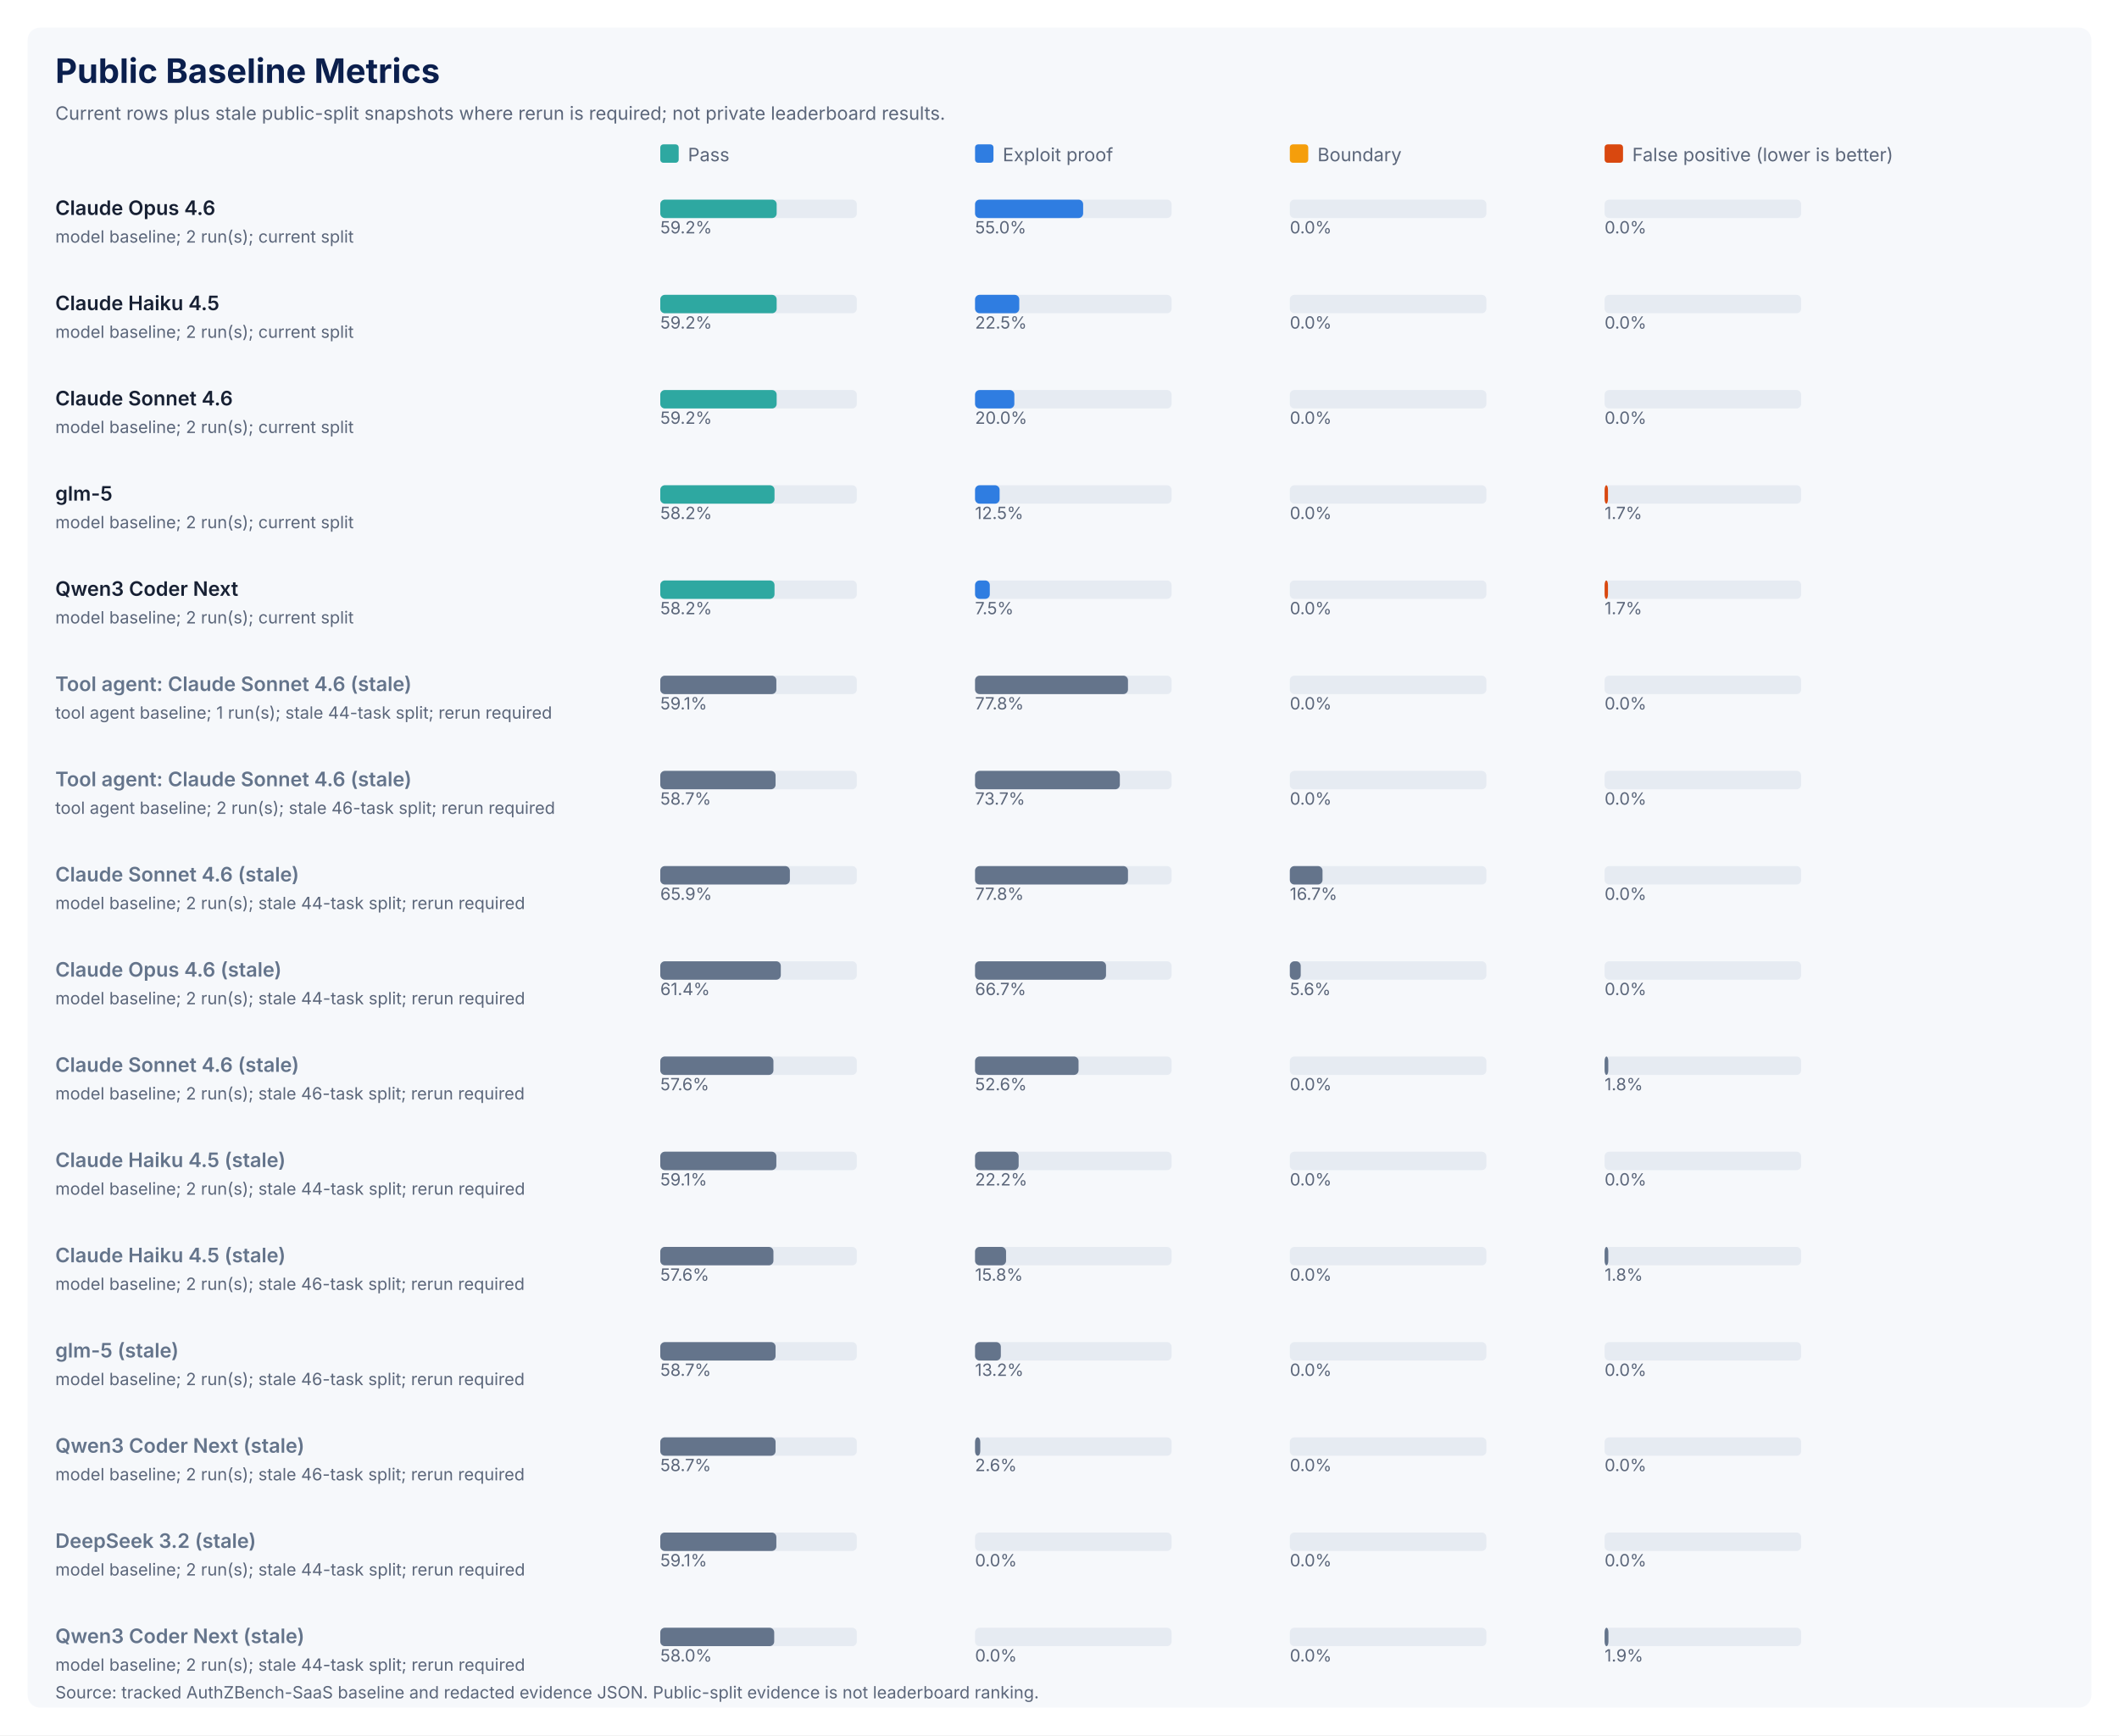
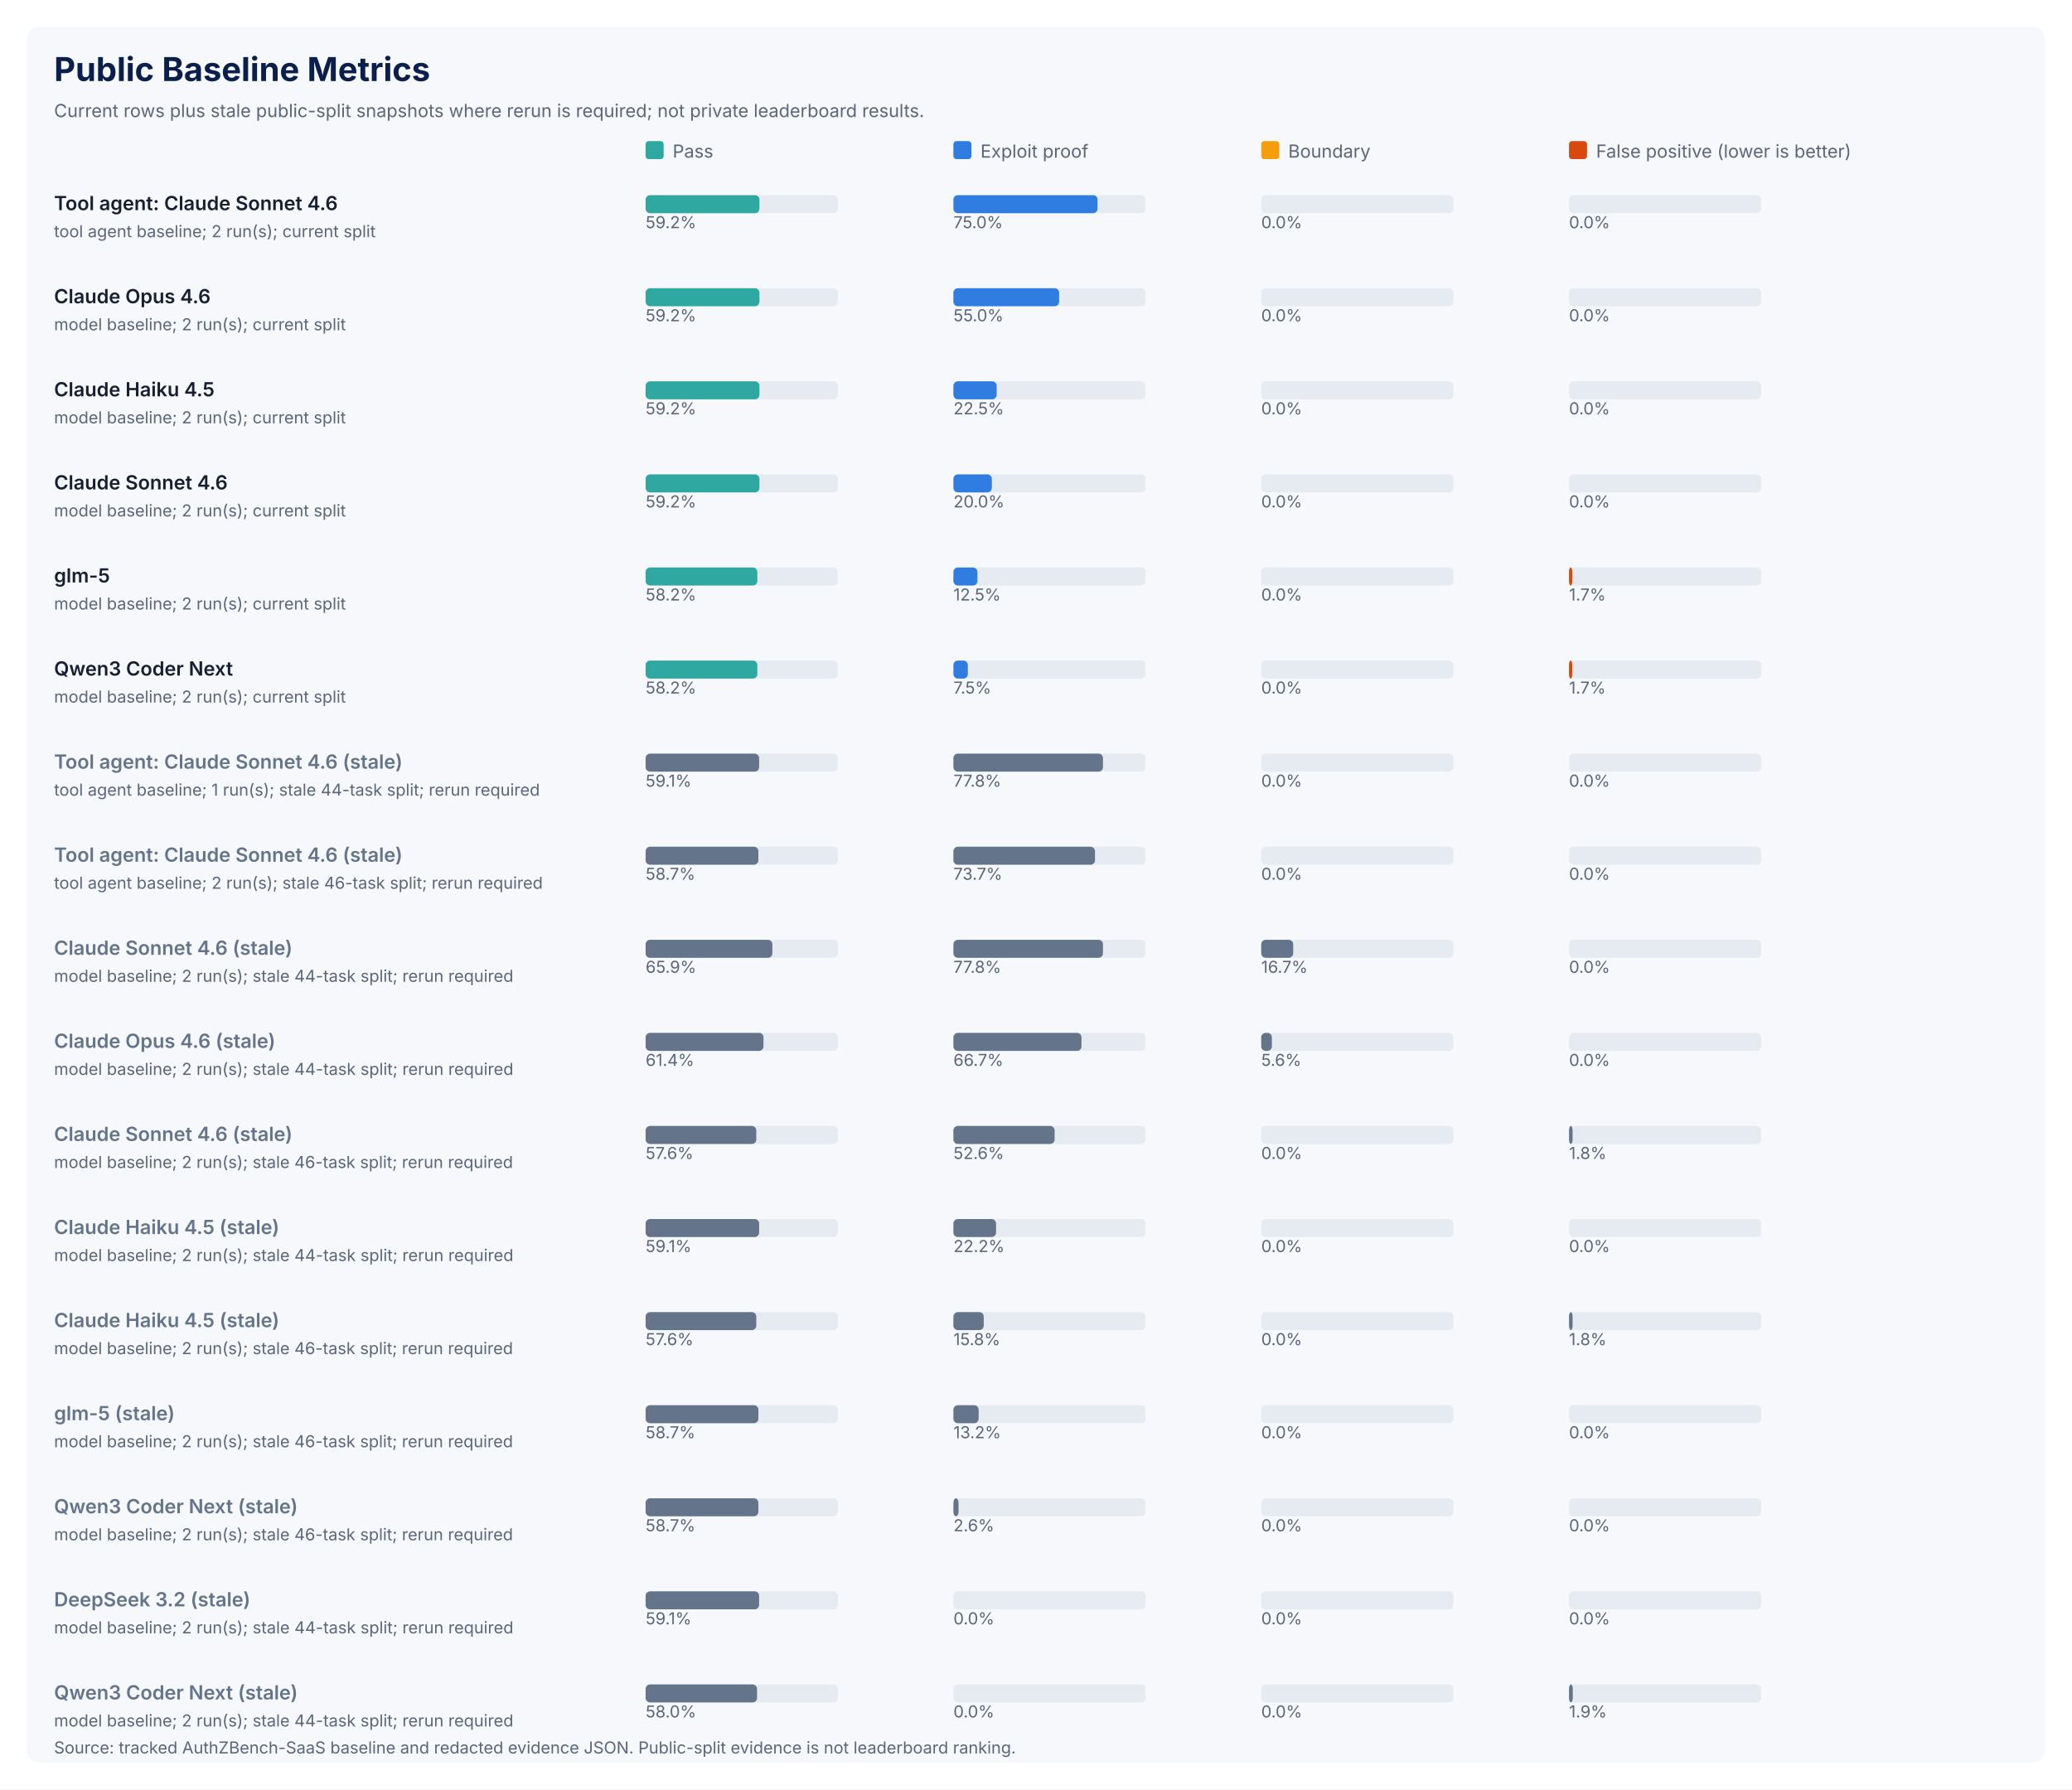
- <svg xmlns="http://www.w3.org/2000/svg" width="1380" height="1130" viewBox="0 0 1380 1130" role="img" aria-labelledby="title desc">
-   <rect x="0.0" y="0.0" width="1380.0" height="1130.0" rx="0" fill="#ffffff" />
-   <rect x="18.0" y="18.0" width="1344.0" height="1094.0" rx="8" fill="#f6f8fb" />
+ <svg xmlns="http://www.w3.org/2000/svg" width="1380" height="1192" viewBox="0 0 1380 1192" role="img" aria-labelledby="title desc">
+   <rect x="0.0" y="0.0" width="1380.0" height="1192.0" rx="0" fill="#ffffff" />
+   <rect x="18.0" y="18.0" width="1344.0" height="1156.0" rx="8" fill="#f6f8fb" />
  <text x="36.0" y="54.0" fill="#0b1f4d" font-family="Inter, Arial, sans-serif" font-size="22" font-weight="700">Public Baseline Metrics</text>
  <text x="36.0" y="78.0" fill="#5b667a" font-family="Inter, Arial, sans-serif" font-size="12" font-weight="400">Current rows plus stale public-split snapshots where rerun is required; not private leaderboard results.</text>
  <rect x="430.0" y="94.0" width="12.0" height="12.0" rx="2" fill="#2ea8a1" />
  <text x="448.0" y="105.0" fill="#5b667a" font-family="Inter, Arial, sans-serif" font-size="12" font-weight="400">Pass</text>
  <rect x="635.0" y="94.0" width="12.0" height="12.0" rx="2" fill="#2f7de1" />
  <text x="653.0" y="105.0" fill="#5b667a" font-family="Inter, Arial, sans-serif" font-size="12" font-weight="400">Exploit proof</text>
  <rect x="840.0" y="94.0" width="12.0" height="12.0" rx="2" fill="#f59e0b" />
  <text x="858.0" y="105.0" fill="#5b667a" font-family="Inter, Arial, sans-serif" font-size="12" font-weight="400">Boundary</text>
  <rect x="1045.0" y="94.0" width="12.0" height="12.0" rx="2" fill="#d9480f" />
  <text x="1063.0" y="105.0" fill="#5b667a" font-family="Inter, Arial, sans-serif" font-size="12" font-weight="400">False positive (lower is better)</text>
-   <text x="36.0" y="140.0" fill="#172033" font-family="Inter, Arial, sans-serif" font-size="13" font-weight="600">Claude Opus 4.6</text>
-   <text x="36.0" y="158.0" fill="#5b667a" font-family="Inter, Arial, sans-serif" font-size="11" font-weight="400">model baseline; 2 run(s); current split</text>
+   <text x="36.0" y="140.0" fill="#172033" font-family="Inter, Arial, sans-serif" font-size="13" font-weight="600">Tool agent: Claude Sonnet 4.6</text>
+   <text x="36.0" y="158.0" fill="#5b667a" font-family="Inter, Arial, sans-serif" font-size="11" font-weight="400">tool agent baseline; 2 run(s); current split</text>
  <rect x="430.0" y="130.0" width="128.0" height="12.0" rx="3" fill="#e6ebf2" />
  <rect x="430.0" y="130.0" width="75.8" height="12.0" rx="3" fill="#2ea8a1" />
  <text x="430.0" y="152.0" fill="#5b667a" font-family="Inter, Arial, sans-serif" font-size="11" font-weight="400">59.2%</text>
  <rect x="635.0" y="130.0" width="128.0" height="12.0" rx="3" fill="#e6ebf2" />
-   <rect x="635.0" y="130.0" width="70.4" height="12.0" rx="3" fill="#2f7de1" />
-   <text x="635.0" y="152.0" fill="#5b667a" font-family="Inter, Arial, sans-serif" font-size="11" font-weight="400">55.0%</text>
+   <rect x="635.0" y="130.0" width="96.0" height="12.0" rx="3" fill="#2f7de1" />
+   <text x="635.0" y="152.0" fill="#5b667a" font-family="Inter, Arial, sans-serif" font-size="11" font-weight="400">75.0%</text>
  <rect x="840.0" y="130.0" width="128.0" height="12.0" rx="3" fill="#e6ebf2" />
  <rect x="840.0" y="130.0" width="0.0" height="12.0" rx="3" fill="#f59e0b" />
  <text x="840.0" y="152.0" fill="#5b667a" font-family="Inter, Arial, sans-serif" font-size="11" font-weight="400">0.0%</text>
  <rect x="1045.0" y="130.0" width="128.0" height="12.0" rx="3" fill="#e6ebf2" />
  <rect x="1045.0" y="130.0" width="0.0" height="12.0" rx="3" fill="#d9480f" />
  <text x="1045.0" y="152.0" fill="#5b667a" font-family="Inter, Arial, sans-serif" font-size="11" font-weight="400">0.0%</text>
-   <text x="36.0" y="202.0" fill="#172033" font-family="Inter, Arial, sans-serif" font-size="13" font-weight="600">Claude Haiku 4.5</text>
+   <text x="36.0" y="202.0" fill="#172033" font-family="Inter, Arial, sans-serif" font-size="13" font-weight="600">Claude Opus 4.6</text>
  <text x="36.0" y="220.0" fill="#5b667a" font-family="Inter, Arial, sans-serif" font-size="11" font-weight="400">model baseline; 2 run(s); current split</text>
  <rect x="430.0" y="192.0" width="128.0" height="12.0" rx="3" fill="#e6ebf2" />
  <rect x="430.0" y="192.0" width="75.8" height="12.0" rx="3" fill="#2ea8a1" />
  <text x="430.0" y="214.0" fill="#5b667a" font-family="Inter, Arial, sans-serif" font-size="11" font-weight="400">59.2%</text>
  <rect x="635.0" y="192.0" width="128.0" height="12.0" rx="3" fill="#e6ebf2" />
-   <rect x="635.0" y="192.0" width="28.8" height="12.0" rx="3" fill="#2f7de1" />
-   <text x="635.0" y="214.0" fill="#5b667a" font-family="Inter, Arial, sans-serif" font-size="11" font-weight="400">22.5%</text>
+   <rect x="635.0" y="192.0" width="70.4" height="12.0" rx="3" fill="#2f7de1" />
+   <text x="635.0" y="214.0" fill="#5b667a" font-family="Inter, Arial, sans-serif" font-size="11" font-weight="400">55.0%</text>
  <rect x="840.0" y="192.0" width="128.0" height="12.0" rx="3" fill="#e6ebf2" />
  <rect x="840.0" y="192.0" width="0.0" height="12.0" rx="3" fill="#f59e0b" />
  <text x="840.0" y="214.0" fill="#5b667a" font-family="Inter, Arial, sans-serif" font-size="11" font-weight="400">0.0%</text>
  <rect x="1045.0" y="192.0" width="128.0" height="12.0" rx="3" fill="#e6ebf2" />
  <rect x="1045.0" y="192.0" width="0.0" height="12.0" rx="3" fill="#d9480f" />
  <text x="1045.0" y="214.0" fill="#5b667a" font-family="Inter, Arial, sans-serif" font-size="11" font-weight="400">0.0%</text>
-   <text x="36.0" y="264.0" fill="#172033" font-family="Inter, Arial, sans-serif" font-size="13" font-weight="600">Claude Sonnet 4.6</text>
+   <text x="36.0" y="264.0" fill="#172033" font-family="Inter, Arial, sans-serif" font-size="13" font-weight="600">Claude Haiku 4.5</text>
  <text x="36.0" y="282.0" fill="#5b667a" font-family="Inter, Arial, sans-serif" font-size="11" font-weight="400">model baseline; 2 run(s); current split</text>
  <rect x="430.0" y="254.0" width="128.0" height="12.0" rx="3" fill="#e6ebf2" />
  <rect x="430.0" y="254.0" width="75.8" height="12.0" rx="3" fill="#2ea8a1" />
  <text x="430.0" y="276.0" fill="#5b667a" font-family="Inter, Arial, sans-serif" font-size="11" font-weight="400">59.2%</text>
  <rect x="635.0" y="254.0" width="128.0" height="12.0" rx="3" fill="#e6ebf2" />
-   <rect x="635.0" y="254.0" width="25.6" height="12.0" rx="3" fill="#2f7de1" />
-   <text x="635.0" y="276.0" fill="#5b667a" font-family="Inter, Arial, sans-serif" font-size="11" font-weight="400">20.0%</text>
+   <rect x="635.0" y="254.0" width="28.8" height="12.0" rx="3" fill="#2f7de1" />
+   <text x="635.0" y="276.0" fill="#5b667a" font-family="Inter, Arial, sans-serif" font-size="11" font-weight="400">22.5%</text>
  <rect x="840.0" y="254.0" width="128.0" height="12.0" rx="3" fill="#e6ebf2" />
  <rect x="840.0" y="254.0" width="0.0" height="12.0" rx="3" fill="#f59e0b" />
  <text x="840.0" y="276.0" fill="#5b667a" font-family="Inter, Arial, sans-serif" font-size="11" font-weight="400">0.0%</text>
  <rect x="1045.0" y="254.0" width="128.0" height="12.0" rx="3" fill="#e6ebf2" />
  <rect x="1045.0" y="254.0" width="0.0" height="12.0" rx="3" fill="#d9480f" />
  <text x="1045.0" y="276.0" fill="#5b667a" font-family="Inter, Arial, sans-serif" font-size="11" font-weight="400">0.0%</text>
-   <text x="36.0" y="326.0" fill="#172033" font-family="Inter, Arial, sans-serif" font-size="13" font-weight="600">glm-5</text>
+   <text x="36.0" y="326.0" fill="#172033" font-family="Inter, Arial, sans-serif" font-size="13" font-weight="600">Claude Sonnet 4.6</text>
  <text x="36.0" y="344.0" fill="#5b667a" font-family="Inter, Arial, sans-serif" font-size="11" font-weight="400">model baseline; 2 run(s); current split</text>
  <rect x="430.0" y="316.0" width="128.0" height="12.0" rx="3" fill="#e6ebf2" />
-   <rect x="430.0" y="316.0" width="74.4" height="12.0" rx="3" fill="#2ea8a1" />
-   <text x="430.0" y="338.0" fill="#5b667a" font-family="Inter, Arial, sans-serif" font-size="11" font-weight="400">58.2%</text>
+   <rect x="430.0" y="316.0" width="75.8" height="12.0" rx="3" fill="#2ea8a1" />
+   <text x="430.0" y="338.0" fill="#5b667a" font-family="Inter, Arial, sans-serif" font-size="11" font-weight="400">59.2%</text>
  <rect x="635.0" y="316.0" width="128.0" height="12.0" rx="3" fill="#e6ebf2" />
-   <rect x="635.0" y="316.0" width="16.0" height="12.0" rx="3" fill="#2f7de1" />
-   <text x="635.0" y="338.0" fill="#5b667a" font-family="Inter, Arial, sans-serif" font-size="11" font-weight="400">12.5%</text>
+   <rect x="635.0" y="316.0" width="25.6" height="12.0" rx="3" fill="#2f7de1" />
+   <text x="635.0" y="338.0" fill="#5b667a" font-family="Inter, Arial, sans-serif" font-size="11" font-weight="400">20.0%</text>
  <rect x="840.0" y="316.0" width="128.0" height="12.0" rx="3" fill="#e6ebf2" />
  <rect x="840.0" y="316.0" width="0.0" height="12.0" rx="3" fill="#f59e0b" />
  <text x="840.0" y="338.0" fill="#5b667a" font-family="Inter, Arial, sans-serif" font-size="11" font-weight="400">0.0%</text>
  <rect x="1045.0" y="316.0" width="128.0" height="12.0" rx="3" fill="#e6ebf2" />
-   <rect x="1045.0" y="316.0" width="2.2" height="12.0" rx="3" fill="#d9480f" />
-   <text x="1045.0" y="338.0" fill="#5b667a" font-family="Inter, Arial, sans-serif" font-size="11" font-weight="400">1.7%</text>
-   <text x="36.0" y="388.0" fill="#172033" font-family="Inter, Arial, sans-serif" font-size="13" font-weight="600">Qwen3 Coder Next</text>
+   <rect x="1045.0" y="316.0" width="0.0" height="12.0" rx="3" fill="#d9480f" />
+   <text x="1045.0" y="338.0" fill="#5b667a" font-family="Inter, Arial, sans-serif" font-size="11" font-weight="400">0.0%</text>
+   <text x="36.0" y="388.0" fill="#172033" font-family="Inter, Arial, sans-serif" font-size="13" font-weight="600">glm-5</text>
  <text x="36.0" y="406.0" fill="#5b667a" font-family="Inter, Arial, sans-serif" font-size="11" font-weight="400">model baseline; 2 run(s); current split</text>
  <rect x="430.0" y="378.0" width="128.0" height="12.0" rx="3" fill="#e6ebf2" />
  <rect x="430.0" y="378.0" width="74.4" height="12.0" rx="3" fill="#2ea8a1" />
  <text x="430.0" y="400.0" fill="#5b667a" font-family="Inter, Arial, sans-serif" font-size="11" font-weight="400">58.2%</text>
  <rect x="635.0" y="378.0" width="128.0" height="12.0" rx="3" fill="#e6ebf2" />
-   <rect x="635.0" y="378.0" width="9.6" height="12.0" rx="3" fill="#2f7de1" />
-   <text x="635.0" y="400.0" fill="#5b667a" font-family="Inter, Arial, sans-serif" font-size="11" font-weight="400">7.5%</text>
+   <rect x="635.0" y="378.0" width="16.0" height="12.0" rx="3" fill="#2f7de1" />
+   <text x="635.0" y="400.0" fill="#5b667a" font-family="Inter, Arial, sans-serif" font-size="11" font-weight="400">12.5%</text>
  <rect x="840.0" y="378.0" width="128.0" height="12.0" rx="3" fill="#e6ebf2" />
  <rect x="840.0" y="378.0" width="0.0" height="12.0" rx="3" fill="#f59e0b" />
  <text x="840.0" y="400.0" fill="#5b667a" font-family="Inter, Arial, sans-serif" font-size="11" font-weight="400">0.0%</text>
  <rect x="1045.0" y="378.0" width="128.0" height="12.0" rx="3" fill="#e6ebf2" />
  <rect x="1045.0" y="378.0" width="2.2" height="12.0" rx="3" fill="#d9480f" />
  <text x="1045.0" y="400.0" fill="#5b667a" font-family="Inter, Arial, sans-serif" font-size="11" font-weight="400">1.7%</text>
-   <text x="36.0" y="450.0" fill="#64748b" font-family="Inter, Arial, sans-serif" font-size="13" font-weight="600">Tool agent: Claude Sonnet 4.6 (stale)</text>
-   <text x="36.0" y="468.0" fill="#5b667a" font-family="Inter, Arial, sans-serif" font-size="11" font-weight="400">tool agent baseline; 1 run(s); stale 44-task split; rerun required</text>
+   <text x="36.0" y="450.0" fill="#172033" font-family="Inter, Arial, sans-serif" font-size="13" font-weight="600">Qwen3 Coder Next</text>
+   <text x="36.0" y="468.0" fill="#5b667a" font-family="Inter, Arial, sans-serif" font-size="11" font-weight="400">model baseline; 2 run(s); current split</text>
  <rect x="430.0" y="440.0" width="128.0" height="12.0" rx="3" fill="#e6ebf2" />
-   <rect x="430.0" y="440.0" width="75.6" height="12.0" rx="3" fill="#64748b" />
-   <text x="430.0" y="462.0" fill="#5b667a" font-family="Inter, Arial, sans-serif" font-size="11" font-weight="400">59.1%</text>
+   <rect x="430.0" y="440.0" width="74.4" height="12.0" rx="3" fill="#2ea8a1" />
+   <text x="430.0" y="462.0" fill="#5b667a" font-family="Inter, Arial, sans-serif" font-size="11" font-weight="400">58.2%</text>
  <rect x="635.0" y="440.0" width="128.0" height="12.0" rx="3" fill="#e6ebf2" />
-   <rect x="635.0" y="440.0" width="99.6" height="12.0" rx="3" fill="#64748b" />
-   <text x="635.0" y="462.0" fill="#5b667a" font-family="Inter, Arial, sans-serif" font-size="11" font-weight="400">77.8%</text>
+   <rect x="635.0" y="440.0" width="9.6" height="12.0" rx="3" fill="#2f7de1" />
+   <text x="635.0" y="462.0" fill="#5b667a" font-family="Inter, Arial, sans-serif" font-size="11" font-weight="400">7.5%</text>
  <rect x="840.0" y="440.0" width="128.0" height="12.0" rx="3" fill="#e6ebf2" />
-   <rect x="840.0" y="440.0" width="0.0" height="12.0" rx="3" fill="#64748b" />
+   <rect x="840.0" y="440.0" width="0.0" height="12.0" rx="3" fill="#f59e0b" />
  <text x="840.0" y="462.0" fill="#5b667a" font-family="Inter, Arial, sans-serif" font-size="11" font-weight="400">0.0%</text>
  <rect x="1045.0" y="440.0" width="128.0" height="12.0" rx="3" fill="#e6ebf2" />
-   <rect x="1045.0" y="440.0" width="0.0" height="12.0" rx="3" fill="#64748b" />
-   <text x="1045.0" y="462.0" fill="#5b667a" font-family="Inter, Arial, sans-serif" font-size="11" font-weight="400">0.0%</text>
+   <rect x="1045.0" y="440.0" width="2.2" height="12.0" rx="3" fill="#d9480f" />
+   <text x="1045.0" y="462.0" fill="#5b667a" font-family="Inter, Arial, sans-serif" font-size="11" font-weight="400">1.7%</text>
  <text x="36.0" y="512.0" fill="#64748b" font-family="Inter, Arial, sans-serif" font-size="13" font-weight="600">Tool agent: Claude Sonnet 4.6 (stale)</text>
-   <text x="36.0" y="530.0" fill="#5b667a" font-family="Inter, Arial, sans-serif" font-size="11" font-weight="400">tool agent baseline; 2 run(s); stale 46-task split; rerun required</text>
+   <text x="36.0" y="530.0" fill="#5b667a" font-family="Inter, Arial, sans-serif" font-size="11" font-weight="400">tool agent baseline; 1 run(s); stale 44-task split; rerun required</text>
  <rect x="430.0" y="502.0" width="128.0" height="12.0" rx="3" fill="#e6ebf2" />
-   <rect x="430.0" y="502.0" width="75.1" height="12.0" rx="3" fill="#64748b" />
-   <text x="430.0" y="524.0" fill="#5b667a" font-family="Inter, Arial, sans-serif" font-size="11" font-weight="400">58.7%</text>
+   <rect x="430.0" y="502.0" width="75.6" height="12.0" rx="3" fill="#64748b" />
+   <text x="430.0" y="524.0" fill="#5b667a" font-family="Inter, Arial, sans-serif" font-size="11" font-weight="400">59.1%</text>
  <rect x="635.0" y="502.0" width="128.0" height="12.0" rx="3" fill="#e6ebf2" />
-   <rect x="635.0" y="502.0" width="94.3" height="12.0" rx="3" fill="#64748b" />
-   <text x="635.0" y="524.0" fill="#5b667a" font-family="Inter, Arial, sans-serif" font-size="11" font-weight="400">73.7%</text>
+   <rect x="635.0" y="502.0" width="99.6" height="12.0" rx="3" fill="#64748b" />
+   <text x="635.0" y="524.0" fill="#5b667a" font-family="Inter, Arial, sans-serif" font-size="11" font-weight="400">77.8%</text>
  <rect x="840.0" y="502.0" width="128.0" height="12.0" rx="3" fill="#e6ebf2" />
  <rect x="840.0" y="502.0" width="0.0" height="12.0" rx="3" fill="#64748b" />
  <text x="840.0" y="524.0" fill="#5b667a" font-family="Inter, Arial, sans-serif" font-size="11" font-weight="400">0.0%</text>
  <rect x="1045.0" y="502.0" width="128.0" height="12.0" rx="3" fill="#e6ebf2" />
  <rect x="1045.0" y="502.0" width="0.0" height="12.0" rx="3" fill="#64748b" />
  <text x="1045.0" y="524.0" fill="#5b667a" font-family="Inter, Arial, sans-serif" font-size="11" font-weight="400">0.0%</text>
-   <text x="36.0" y="574.0" fill="#64748b" font-family="Inter, Arial, sans-serif" font-size="13" font-weight="600">Claude Sonnet 4.6 (stale)</text>
-   <text x="36.0" y="592.0" fill="#5b667a" font-family="Inter, Arial, sans-serif" font-size="11" font-weight="400">model baseline; 2 run(s); stale 44-task split; rerun required</text>
+   <text x="36.0" y="574.0" fill="#64748b" font-family="Inter, Arial, sans-serif" font-size="13" font-weight="600">Tool agent: Claude Sonnet 4.6 (stale)</text>
+   <text x="36.0" y="592.0" fill="#5b667a" font-family="Inter, Arial, sans-serif" font-size="11" font-weight="400">tool agent baseline; 2 run(s); stale 46-task split; rerun required</text>
  <rect x="430.0" y="564.0" width="128.0" height="12.0" rx="3" fill="#e6ebf2" />
-   <rect x="430.0" y="564.0" width="84.4" height="12.0" rx="3" fill="#64748b" />
-   <text x="430.0" y="586.0" fill="#5b667a" font-family="Inter, Arial, sans-serif" font-size="11" font-weight="400">65.9%</text>
+   <rect x="430.0" y="564.0" width="75.1" height="12.0" rx="3" fill="#64748b" />
+   <text x="430.0" y="586.0" fill="#5b667a" font-family="Inter, Arial, sans-serif" font-size="11" font-weight="400">58.7%</text>
  <rect x="635.0" y="564.0" width="128.0" height="12.0" rx="3" fill="#e6ebf2" />
-   <rect x="635.0" y="564.0" width="99.6" height="12.0" rx="3" fill="#64748b" />
-   <text x="635.0" y="586.0" fill="#5b667a" font-family="Inter, Arial, sans-serif" font-size="11" font-weight="400">77.8%</text>
+   <rect x="635.0" y="564.0" width="94.3" height="12.0" rx="3" fill="#64748b" />
+   <text x="635.0" y="586.0" fill="#5b667a" font-family="Inter, Arial, sans-serif" font-size="11" font-weight="400">73.7%</text>
  <rect x="840.0" y="564.0" width="128.0" height="12.0" rx="3" fill="#e6ebf2" />
-   <rect x="840.0" y="564.0" width="21.3" height="12.0" rx="3" fill="#64748b" />
-   <text x="840.0" y="586.0" fill="#5b667a" font-family="Inter, Arial, sans-serif" font-size="11" font-weight="400">16.7%</text>
+   <rect x="840.0" y="564.0" width="0.0" height="12.0" rx="3" fill="#64748b" />
+   <text x="840.0" y="586.0" fill="#5b667a" font-family="Inter, Arial, sans-serif" font-size="11" font-weight="400">0.0%</text>
  <rect x="1045.0" y="564.0" width="128.0" height="12.0" rx="3" fill="#e6ebf2" />
  <rect x="1045.0" y="564.0" width="0.0" height="12.0" rx="3" fill="#64748b" />
  <text x="1045.0" y="586.0" fill="#5b667a" font-family="Inter, Arial, sans-serif" font-size="11" font-weight="400">0.0%</text>
-   <text x="36.0" y="636.0" fill="#64748b" font-family="Inter, Arial, sans-serif" font-size="13" font-weight="600">Claude Opus 4.6 (stale)</text>
+   <text x="36.0" y="636.0" fill="#64748b" font-family="Inter, Arial, sans-serif" font-size="13" font-weight="600">Claude Sonnet 4.6 (stale)</text>
  <text x="36.0" y="654.0" fill="#5b667a" font-family="Inter, Arial, sans-serif" font-size="11" font-weight="400">model baseline; 2 run(s); stale 44-task split; rerun required</text>
  <rect x="430.0" y="626.0" width="128.0" height="12.0" rx="3" fill="#e6ebf2" />
-   <rect x="430.0" y="626.0" width="78.5" height="12.0" rx="3" fill="#64748b" />
-   <text x="430.0" y="648.0" fill="#5b667a" font-family="Inter, Arial, sans-serif" font-size="11" font-weight="400">61.4%</text>
+   <rect x="430.0" y="626.0" width="84.4" height="12.0" rx="3" fill="#64748b" />
+   <text x="430.0" y="648.0" fill="#5b667a" font-family="Inter, Arial, sans-serif" font-size="11" font-weight="400">65.9%</text>
  <rect x="635.0" y="626.0" width="128.0" height="12.0" rx="3" fill="#e6ebf2" />
-   <rect x="635.0" y="626.0" width="85.3" height="12.0" rx="3" fill="#64748b" />
-   <text x="635.0" y="648.0" fill="#5b667a" font-family="Inter, Arial, sans-serif" font-size="11" font-weight="400">66.7%</text>
+   <rect x="635.0" y="626.0" width="99.6" height="12.0" rx="3" fill="#64748b" />
+   <text x="635.0" y="648.0" fill="#5b667a" font-family="Inter, Arial, sans-serif" font-size="11" font-weight="400">77.8%</text>
  <rect x="840.0" y="626.0" width="128.0" height="12.0" rx="3" fill="#e6ebf2" />
-   <rect x="840.0" y="626.0" width="7.1" height="12.0" rx="3" fill="#64748b" />
-   <text x="840.0" y="648.0" fill="#5b667a" font-family="Inter, Arial, sans-serif" font-size="11" font-weight="400">5.6%</text>
+   <rect x="840.0" y="626.0" width="21.3" height="12.0" rx="3" fill="#64748b" />
+   <text x="840.0" y="648.0" fill="#5b667a" font-family="Inter, Arial, sans-serif" font-size="11" font-weight="400">16.7%</text>
  <rect x="1045.0" y="626.0" width="128.0" height="12.0" rx="3" fill="#e6ebf2" />
  <rect x="1045.0" y="626.0" width="0.0" height="12.0" rx="3" fill="#64748b" />
  <text x="1045.0" y="648.0" fill="#5b667a" font-family="Inter, Arial, sans-serif" font-size="11" font-weight="400">0.0%</text>
-   <text x="36.0" y="698.0" fill="#64748b" font-family="Inter, Arial, sans-serif" font-size="13" font-weight="600">Claude Sonnet 4.6 (stale)</text>
-   <text x="36.0" y="716.0" fill="#5b667a" font-family="Inter, Arial, sans-serif" font-size="11" font-weight="400">model baseline; 2 run(s); stale 46-task split; rerun required</text>
+   <text x="36.0" y="698.0" fill="#64748b" font-family="Inter, Arial, sans-serif" font-size="13" font-weight="600">Claude Opus 4.6 (stale)</text>
+   <text x="36.0" y="716.0" fill="#5b667a" font-family="Inter, Arial, sans-serif" font-size="11" font-weight="400">model baseline; 2 run(s); stale 44-task split; rerun required</text>
  <rect x="430.0" y="688.0" width="128.0" height="12.0" rx="3" fill="#e6ebf2" />
-   <rect x="430.0" y="688.0" width="73.7" height="12.0" rx="3" fill="#64748b" />
-   <text x="430.0" y="710.0" fill="#5b667a" font-family="Inter, Arial, sans-serif" font-size="11" font-weight="400">57.6%</text>
+   <rect x="430.0" y="688.0" width="78.5" height="12.0" rx="3" fill="#64748b" />
+   <text x="430.0" y="710.0" fill="#5b667a" font-family="Inter, Arial, sans-serif" font-size="11" font-weight="400">61.4%</text>
  <rect x="635.0" y="688.0" width="128.0" height="12.0" rx="3" fill="#e6ebf2" />
-   <rect x="635.0" y="688.0" width="67.4" height="12.0" rx="3" fill="#64748b" />
-   <text x="635.0" y="710.0" fill="#5b667a" font-family="Inter, Arial, sans-serif" font-size="11" font-weight="400">52.6%</text>
+   <rect x="635.0" y="688.0" width="85.3" height="12.0" rx="3" fill="#64748b" />
+   <text x="635.0" y="710.0" fill="#5b667a" font-family="Inter, Arial, sans-serif" font-size="11" font-weight="400">66.7%</text>
  <rect x="840.0" y="688.0" width="128.0" height="12.0" rx="3" fill="#e6ebf2" />
-   <rect x="840.0" y="688.0" width="0.0" height="12.0" rx="3" fill="#64748b" />
-   <text x="840.0" y="710.0" fill="#5b667a" font-family="Inter, Arial, sans-serif" font-size="11" font-weight="400">0.0%</text>
+   <rect x="840.0" y="688.0" width="7.1" height="12.0" rx="3" fill="#64748b" />
+   <text x="840.0" y="710.0" fill="#5b667a" font-family="Inter, Arial, sans-serif" font-size="11" font-weight="400">5.6%</text>
  <rect x="1045.0" y="688.0" width="128.0" height="12.0" rx="3" fill="#e6ebf2" />
-   <rect x="1045.0" y="688.0" width="2.4" height="12.0" rx="3" fill="#64748b" />
-   <text x="1045.0" y="710.0" fill="#5b667a" font-family="Inter, Arial, sans-serif" font-size="11" font-weight="400">1.8%</text>
-   <text x="36.0" y="760.0" fill="#64748b" font-family="Inter, Arial, sans-serif" font-size="13" font-weight="600">Claude Haiku 4.5 (stale)</text>
-   <text x="36.0" y="778.0" fill="#5b667a" font-family="Inter, Arial, sans-serif" font-size="11" font-weight="400">model baseline; 2 run(s); stale 44-task split; rerun required</text>
+   <rect x="1045.0" y="688.0" width="0.0" height="12.0" rx="3" fill="#64748b" />
+   <text x="1045.0" y="710.0" fill="#5b667a" font-family="Inter, Arial, sans-serif" font-size="11" font-weight="400">0.0%</text>
+   <text x="36.0" y="760.0" fill="#64748b" font-family="Inter, Arial, sans-serif" font-size="13" font-weight="600">Claude Sonnet 4.6 (stale)</text>
+   <text x="36.0" y="778.0" fill="#5b667a" font-family="Inter, Arial, sans-serif" font-size="11" font-weight="400">model baseline; 2 run(s); stale 46-task split; rerun required</text>
  <rect x="430.0" y="750.0" width="128.0" height="12.0" rx="3" fill="#e6ebf2" />
-   <rect x="430.0" y="750.0" width="75.6" height="12.0" rx="3" fill="#64748b" />
-   <text x="430.0" y="772.0" fill="#5b667a" font-family="Inter, Arial, sans-serif" font-size="11" font-weight="400">59.1%</text>
+   <rect x="430.0" y="750.0" width="73.7" height="12.0" rx="3" fill="#64748b" />
+   <text x="430.0" y="772.0" fill="#5b667a" font-family="Inter, Arial, sans-serif" font-size="11" font-weight="400">57.6%</text>
  <rect x="635.0" y="750.0" width="128.0" height="12.0" rx="3" fill="#e6ebf2" />
-   <rect x="635.0" y="750.0" width="28.4" height="12.0" rx="3" fill="#64748b" />
-   <text x="635.0" y="772.0" fill="#5b667a" font-family="Inter, Arial, sans-serif" font-size="11" font-weight="400">22.2%</text>
+   <rect x="635.0" y="750.0" width="67.4" height="12.0" rx="3" fill="#64748b" />
+   <text x="635.0" y="772.0" fill="#5b667a" font-family="Inter, Arial, sans-serif" font-size="11" font-weight="400">52.6%</text>
  <rect x="840.0" y="750.0" width="128.0" height="12.0" rx="3" fill="#e6ebf2" />
  <rect x="840.0" y="750.0" width="0.0" height="12.0" rx="3" fill="#64748b" />
  <text x="840.0" y="772.0" fill="#5b667a" font-family="Inter, Arial, sans-serif" font-size="11" font-weight="400">0.0%</text>
  <rect x="1045.0" y="750.0" width="128.0" height="12.0" rx="3" fill="#e6ebf2" />
-   <rect x="1045.0" y="750.0" width="0.0" height="12.0" rx="3" fill="#64748b" />
-   <text x="1045.0" y="772.0" fill="#5b667a" font-family="Inter, Arial, sans-serif" font-size="11" font-weight="400">0.0%</text>
+   <rect x="1045.0" y="750.0" width="2.4" height="12.0" rx="3" fill="#64748b" />
+   <text x="1045.0" y="772.0" fill="#5b667a" font-family="Inter, Arial, sans-serif" font-size="11" font-weight="400">1.8%</text>
  <text x="36.0" y="822.0" fill="#64748b" font-family="Inter, Arial, sans-serif" font-size="13" font-weight="600">Claude Haiku 4.5 (stale)</text>
-   <text x="36.0" y="840.0" fill="#5b667a" font-family="Inter, Arial, sans-serif" font-size="11" font-weight="400">model baseline; 2 run(s); stale 46-task split; rerun required</text>
+   <text x="36.0" y="840.0" fill="#5b667a" font-family="Inter, Arial, sans-serif" font-size="11" font-weight="400">model baseline; 2 run(s); stale 44-task split; rerun required</text>
  <rect x="430.0" y="812.0" width="128.0" height="12.0" rx="3" fill="#e6ebf2" />
-   <rect x="430.0" y="812.0" width="73.7" height="12.0" rx="3" fill="#64748b" />
-   <text x="430.0" y="834.0" fill="#5b667a" font-family="Inter, Arial, sans-serif" font-size="11" font-weight="400">57.6%</text>
+   <rect x="430.0" y="812.0" width="75.6" height="12.0" rx="3" fill="#64748b" />
+   <text x="430.0" y="834.0" fill="#5b667a" font-family="Inter, Arial, sans-serif" font-size="11" font-weight="400">59.1%</text>
  <rect x="635.0" y="812.0" width="128.0" height="12.0" rx="3" fill="#e6ebf2" />
-   <rect x="635.0" y="812.0" width="20.2" height="12.0" rx="3" fill="#64748b" />
-   <text x="635.0" y="834.0" fill="#5b667a" font-family="Inter, Arial, sans-serif" font-size="11" font-weight="400">15.8%</text>
+   <rect x="635.0" y="812.0" width="28.4" height="12.0" rx="3" fill="#64748b" />
+   <text x="635.0" y="834.0" fill="#5b667a" font-family="Inter, Arial, sans-serif" font-size="11" font-weight="400">22.2%</text>
  <rect x="840.0" y="812.0" width="128.0" height="12.0" rx="3" fill="#e6ebf2" />
  <rect x="840.0" y="812.0" width="0.0" height="12.0" rx="3" fill="#64748b" />
  <text x="840.0" y="834.0" fill="#5b667a" font-family="Inter, Arial, sans-serif" font-size="11" font-weight="400">0.0%</text>
  <rect x="1045.0" y="812.0" width="128.0" height="12.0" rx="3" fill="#e6ebf2" />
-   <rect x="1045.0" y="812.0" width="2.4" height="12.0" rx="3" fill="#64748b" />
-   <text x="1045.0" y="834.0" fill="#5b667a" font-family="Inter, Arial, sans-serif" font-size="11" font-weight="400">1.8%</text>
-   <text x="36.0" y="884.0" fill="#64748b" font-family="Inter, Arial, sans-serif" font-size="13" font-weight="600">glm-5 (stale)</text>
+   <rect x="1045.0" y="812.0" width="0.0" height="12.0" rx="3" fill="#64748b" />
+   <text x="1045.0" y="834.0" fill="#5b667a" font-family="Inter, Arial, sans-serif" font-size="11" font-weight="400">0.0%</text>
+   <text x="36.0" y="884.0" fill="#64748b" font-family="Inter, Arial, sans-serif" font-size="13" font-weight="600">Claude Haiku 4.5 (stale)</text>
  <text x="36.0" y="902.0" fill="#5b667a" font-family="Inter, Arial, sans-serif" font-size="11" font-weight="400">model baseline; 2 run(s); stale 46-task split; rerun required</text>
  <rect x="430.0" y="874.0" width="128.0" height="12.0" rx="3" fill="#e6ebf2" />
-   <rect x="430.0" y="874.0" width="75.1" height="12.0" rx="3" fill="#64748b" />
-   <text x="430.0" y="896.0" fill="#5b667a" font-family="Inter, Arial, sans-serif" font-size="11" font-weight="400">58.7%</text>
+   <rect x="430.0" y="874.0" width="73.7" height="12.0" rx="3" fill="#64748b" />
+   <text x="430.0" y="896.0" fill="#5b667a" font-family="Inter, Arial, sans-serif" font-size="11" font-weight="400">57.6%</text>
  <rect x="635.0" y="874.0" width="128.0" height="12.0" rx="3" fill="#e6ebf2" />
-   <rect x="635.0" y="874.0" width="16.8" height="12.0" rx="3" fill="#64748b" />
-   <text x="635.0" y="896.0" fill="#5b667a" font-family="Inter, Arial, sans-serif" font-size="11" font-weight="400">13.2%</text>
+   <rect x="635.0" y="874.0" width="20.2" height="12.0" rx="3" fill="#64748b" />
+   <text x="635.0" y="896.0" fill="#5b667a" font-family="Inter, Arial, sans-serif" font-size="11" font-weight="400">15.8%</text>
  <rect x="840.0" y="874.0" width="128.0" height="12.0" rx="3" fill="#e6ebf2" />
  <rect x="840.0" y="874.0" width="0.0" height="12.0" rx="3" fill="#64748b" />
  <text x="840.0" y="896.0" fill="#5b667a" font-family="Inter, Arial, sans-serif" font-size="11" font-weight="400">0.0%</text>
  <rect x="1045.0" y="874.0" width="128.0" height="12.0" rx="3" fill="#e6ebf2" />
-   <rect x="1045.0" y="874.0" width="0.0" height="12.0" rx="3" fill="#64748b" />
-   <text x="1045.0" y="896.0" fill="#5b667a" font-family="Inter, Arial, sans-serif" font-size="11" font-weight="400">0.0%</text>
-   <text x="36.0" y="946.0" fill="#64748b" font-family="Inter, Arial, sans-serif" font-size="13" font-weight="600">Qwen3 Coder Next (stale)</text>
+   <rect x="1045.0" y="874.0" width="2.4" height="12.0" rx="3" fill="#64748b" />
+   <text x="1045.0" y="896.0" fill="#5b667a" font-family="Inter, Arial, sans-serif" font-size="11" font-weight="400">1.8%</text>
+   <text x="36.0" y="946.0" fill="#64748b" font-family="Inter, Arial, sans-serif" font-size="13" font-weight="600">glm-5 (stale)</text>
  <text x="36.0" y="964.0" fill="#5b667a" font-family="Inter, Arial, sans-serif" font-size="11" font-weight="400">model baseline; 2 run(s); stale 46-task split; rerun required</text>
  <rect x="430.0" y="936.0" width="128.0" height="12.0" rx="3" fill="#e6ebf2" />
  <rect x="430.0" y="936.0" width="75.1" height="12.0" rx="3" fill="#64748b" />
  <text x="430.0" y="958.0" fill="#5b667a" font-family="Inter, Arial, sans-serif" font-size="11" font-weight="400">58.7%</text>
  <rect x="635.0" y="936.0" width="128.0" height="12.0" rx="3" fill="#e6ebf2" />
-   <rect x="635.0" y="936.0" width="3.4" height="12.0" rx="3" fill="#64748b" />
-   <text x="635.0" y="958.0" fill="#5b667a" font-family="Inter, Arial, sans-serif" font-size="11" font-weight="400">2.6%</text>
+   <rect x="635.0" y="936.0" width="16.8" height="12.0" rx="3" fill="#64748b" />
+   <text x="635.0" y="958.0" fill="#5b667a" font-family="Inter, Arial, sans-serif" font-size="11" font-weight="400">13.2%</text>
  <rect x="840.0" y="936.0" width="128.0" height="12.0" rx="3" fill="#e6ebf2" />
  <rect x="840.0" y="936.0" width="0.0" height="12.0" rx="3" fill="#64748b" />
  <text x="840.0" y="958.0" fill="#5b667a" font-family="Inter, Arial, sans-serif" font-size="11" font-weight="400">0.0%</text>
  <rect x="1045.0" y="936.0" width="128.0" height="12.0" rx="3" fill="#e6ebf2" />
  <rect x="1045.0" y="936.0" width="0.0" height="12.0" rx="3" fill="#64748b" />
  <text x="1045.0" y="958.0" fill="#5b667a" font-family="Inter, Arial, sans-serif" font-size="11" font-weight="400">0.0%</text>
-   <text x="36.0" y="1008.0" fill="#64748b" font-family="Inter, Arial, sans-serif" font-size="13" font-weight="600">DeepSeek 3.2 (stale)</text>
-   <text x="36.0" y="1026.0" fill="#5b667a" font-family="Inter, Arial, sans-serif" font-size="11" font-weight="400">model baseline; 2 run(s); stale 44-task split; rerun required</text>
+   <text x="36.0" y="1008.0" fill="#64748b" font-family="Inter, Arial, sans-serif" font-size="13" font-weight="600">Qwen3 Coder Next (stale)</text>
+   <text x="36.0" y="1026.0" fill="#5b667a" font-family="Inter, Arial, sans-serif" font-size="11" font-weight="400">model baseline; 2 run(s); stale 46-task split; rerun required</text>
  <rect x="430.0" y="998.0" width="128.0" height="12.0" rx="3" fill="#e6ebf2" />
-   <rect x="430.0" y="998.0" width="75.6" height="12.0" rx="3" fill="#64748b" />
-   <text x="430.0" y="1020.0" fill="#5b667a" font-family="Inter, Arial, sans-serif" font-size="11" font-weight="400">59.1%</text>
+   <rect x="430.0" y="998.0" width="75.1" height="12.0" rx="3" fill="#64748b" />
+   <text x="430.0" y="1020.0" fill="#5b667a" font-family="Inter, Arial, sans-serif" font-size="11" font-weight="400">58.7%</text>
  <rect x="635.0" y="998.0" width="128.0" height="12.0" rx="3" fill="#e6ebf2" />
-   <rect x="635.0" y="998.0" width="0.0" height="12.0" rx="3" fill="#64748b" />
-   <text x="635.0" y="1020.0" fill="#5b667a" font-family="Inter, Arial, sans-serif" font-size="11" font-weight="400">0.0%</text>
+   <rect x="635.0" y="998.0" width="3.4" height="12.0" rx="3" fill="#64748b" />
+   <text x="635.0" y="1020.0" fill="#5b667a" font-family="Inter, Arial, sans-serif" font-size="11" font-weight="400">2.6%</text>
  <rect x="840.0" y="998.0" width="128.0" height="12.0" rx="3" fill="#e6ebf2" />
  <rect x="840.0" y="998.0" width="0.0" height="12.0" rx="3" fill="#64748b" />
  <text x="840.0" y="1020.0" fill="#5b667a" font-family="Inter, Arial, sans-serif" font-size="11" font-weight="400">0.0%</text>
  <rect x="1045.0" y="998.0" width="128.0" height="12.0" rx="3" fill="#e6ebf2" />
  <rect x="1045.0" y="998.0" width="0.0" height="12.0" rx="3" fill="#64748b" />
  <text x="1045.0" y="1020.0" fill="#5b667a" font-family="Inter, Arial, sans-serif" font-size="11" font-weight="400">0.0%</text>
-   <text x="36.0" y="1070.0" fill="#64748b" font-family="Inter, Arial, sans-serif" font-size="13" font-weight="600">Qwen3 Coder Next (stale)</text>
+   <text x="36.0" y="1070.0" fill="#64748b" font-family="Inter, Arial, sans-serif" font-size="13" font-weight="600">DeepSeek 3.2 (stale)</text>
  <text x="36.0" y="1088.0" fill="#5b667a" font-family="Inter, Arial, sans-serif" font-size="11" font-weight="400">model baseline; 2 run(s); stale 44-task split; rerun required</text>
  <rect x="430.0" y="1060.0" width="128.0" height="12.0" rx="3" fill="#e6ebf2" />
-   <rect x="430.0" y="1060.0" width="74.2" height="12.0" rx="3" fill="#64748b" />
-   <text x="430.0" y="1082.0" fill="#5b667a" font-family="Inter, Arial, sans-serif" font-size="11" font-weight="400">58.0%</text>
+   <rect x="430.0" y="1060.0" width="75.6" height="12.0" rx="3" fill="#64748b" />
+   <text x="430.0" y="1082.0" fill="#5b667a" font-family="Inter, Arial, sans-serif" font-size="11" font-weight="400">59.1%</text>
  <rect x="635.0" y="1060.0" width="128.0" height="12.0" rx="3" fill="#e6ebf2" />
  <rect x="635.0" y="1060.0" width="0.0" height="12.0" rx="3" fill="#64748b" />
  <text x="635.0" y="1082.0" fill="#5b667a" font-family="Inter, Arial, sans-serif" font-size="11" font-weight="400">0.0%</text>
  <rect x="840.0" y="1060.0" width="128.0" height="12.0" rx="3" fill="#e6ebf2" />
  <rect x="840.0" y="1060.0" width="0.0" height="12.0" rx="3" fill="#64748b" />
  <text x="840.0" y="1082.0" fill="#5b667a" font-family="Inter, Arial, sans-serif" font-size="11" font-weight="400">0.0%</text>
  <rect x="1045.0" y="1060.0" width="128.0" height="12.0" rx="3" fill="#e6ebf2" />
-   <rect x="1045.0" y="1060.0" width="2.5" height="12.0" rx="3" fill="#64748b" />
-   <text x="1045.0" y="1082.0" fill="#5b667a" font-family="Inter, Arial, sans-serif" font-size="11" font-weight="400">1.9%</text>
-   <text x="36.0" y="1106.0" fill="#5b667a" font-family="Inter, Arial, sans-serif" font-size="11" font-weight="400">Source: tracked AuthZBench-SaaS baseline and redacted evidence JSON. Public-split evidence is not leaderboard ranking.</text>
+   <rect x="1045.0" y="1060.0" width="0.0" height="12.0" rx="3" fill="#64748b" />
+   <text x="1045.0" y="1082.0" fill="#5b667a" font-family="Inter, Arial, sans-serif" font-size="11" font-weight="400">0.0%</text>
+   <text x="36.0" y="1132.0" fill="#64748b" font-family="Inter, Arial, sans-serif" font-size="13" font-weight="600">Qwen3 Coder Next (stale)</text>
+   <text x="36.0" y="1150.0" fill="#5b667a" font-family="Inter, Arial, sans-serif" font-size="11" font-weight="400">model baseline; 2 run(s); stale 44-task split; rerun required</text>
+   <rect x="430.0" y="1122.0" width="128.0" height="12.0" rx="3" fill="#e6ebf2" />
+   <rect x="430.0" y="1122.0" width="74.2" height="12.0" rx="3" fill="#64748b" />
+   <text x="430.0" y="1144.0" fill="#5b667a" font-family="Inter, Arial, sans-serif" font-size="11" font-weight="400">58.0%</text>
+   <rect x="635.0" y="1122.0" width="128.0" height="12.0" rx="3" fill="#e6ebf2" />
+   <rect x="635.0" y="1122.0" width="0.0" height="12.0" rx="3" fill="#64748b" />
+   <text x="635.0" y="1144.0" fill="#5b667a" font-family="Inter, Arial, sans-serif" font-size="11" font-weight="400">0.0%</text>
+   <rect x="840.0" y="1122.0" width="128.0" height="12.0" rx="3" fill="#e6ebf2" />
+   <rect x="840.0" y="1122.0" width="0.0" height="12.0" rx="3" fill="#64748b" />
+   <text x="840.0" y="1144.0" fill="#5b667a" font-family="Inter, Arial, sans-serif" font-size="11" font-weight="400">0.0%</text>
+   <rect x="1045.0" y="1122.0" width="128.0" height="12.0" rx="3" fill="#e6ebf2" />
+   <rect x="1045.0" y="1122.0" width="2.5" height="12.0" rx="3" fill="#64748b" />
+   <text x="1045.0" y="1144.0" fill="#5b667a" font-family="Inter, Arial, sans-serif" font-size="11" font-weight="400">1.9%</text>
+   <text x="36.0" y="1168.0" fill="#5b667a" font-family="Inter, Arial, sans-serif" font-size="11" font-weight="400">Source: tracked AuthZBench-SaaS baseline and redacted evidence JSON. Public-split evidence is not leaderboard ranking.</text>
</svg>
